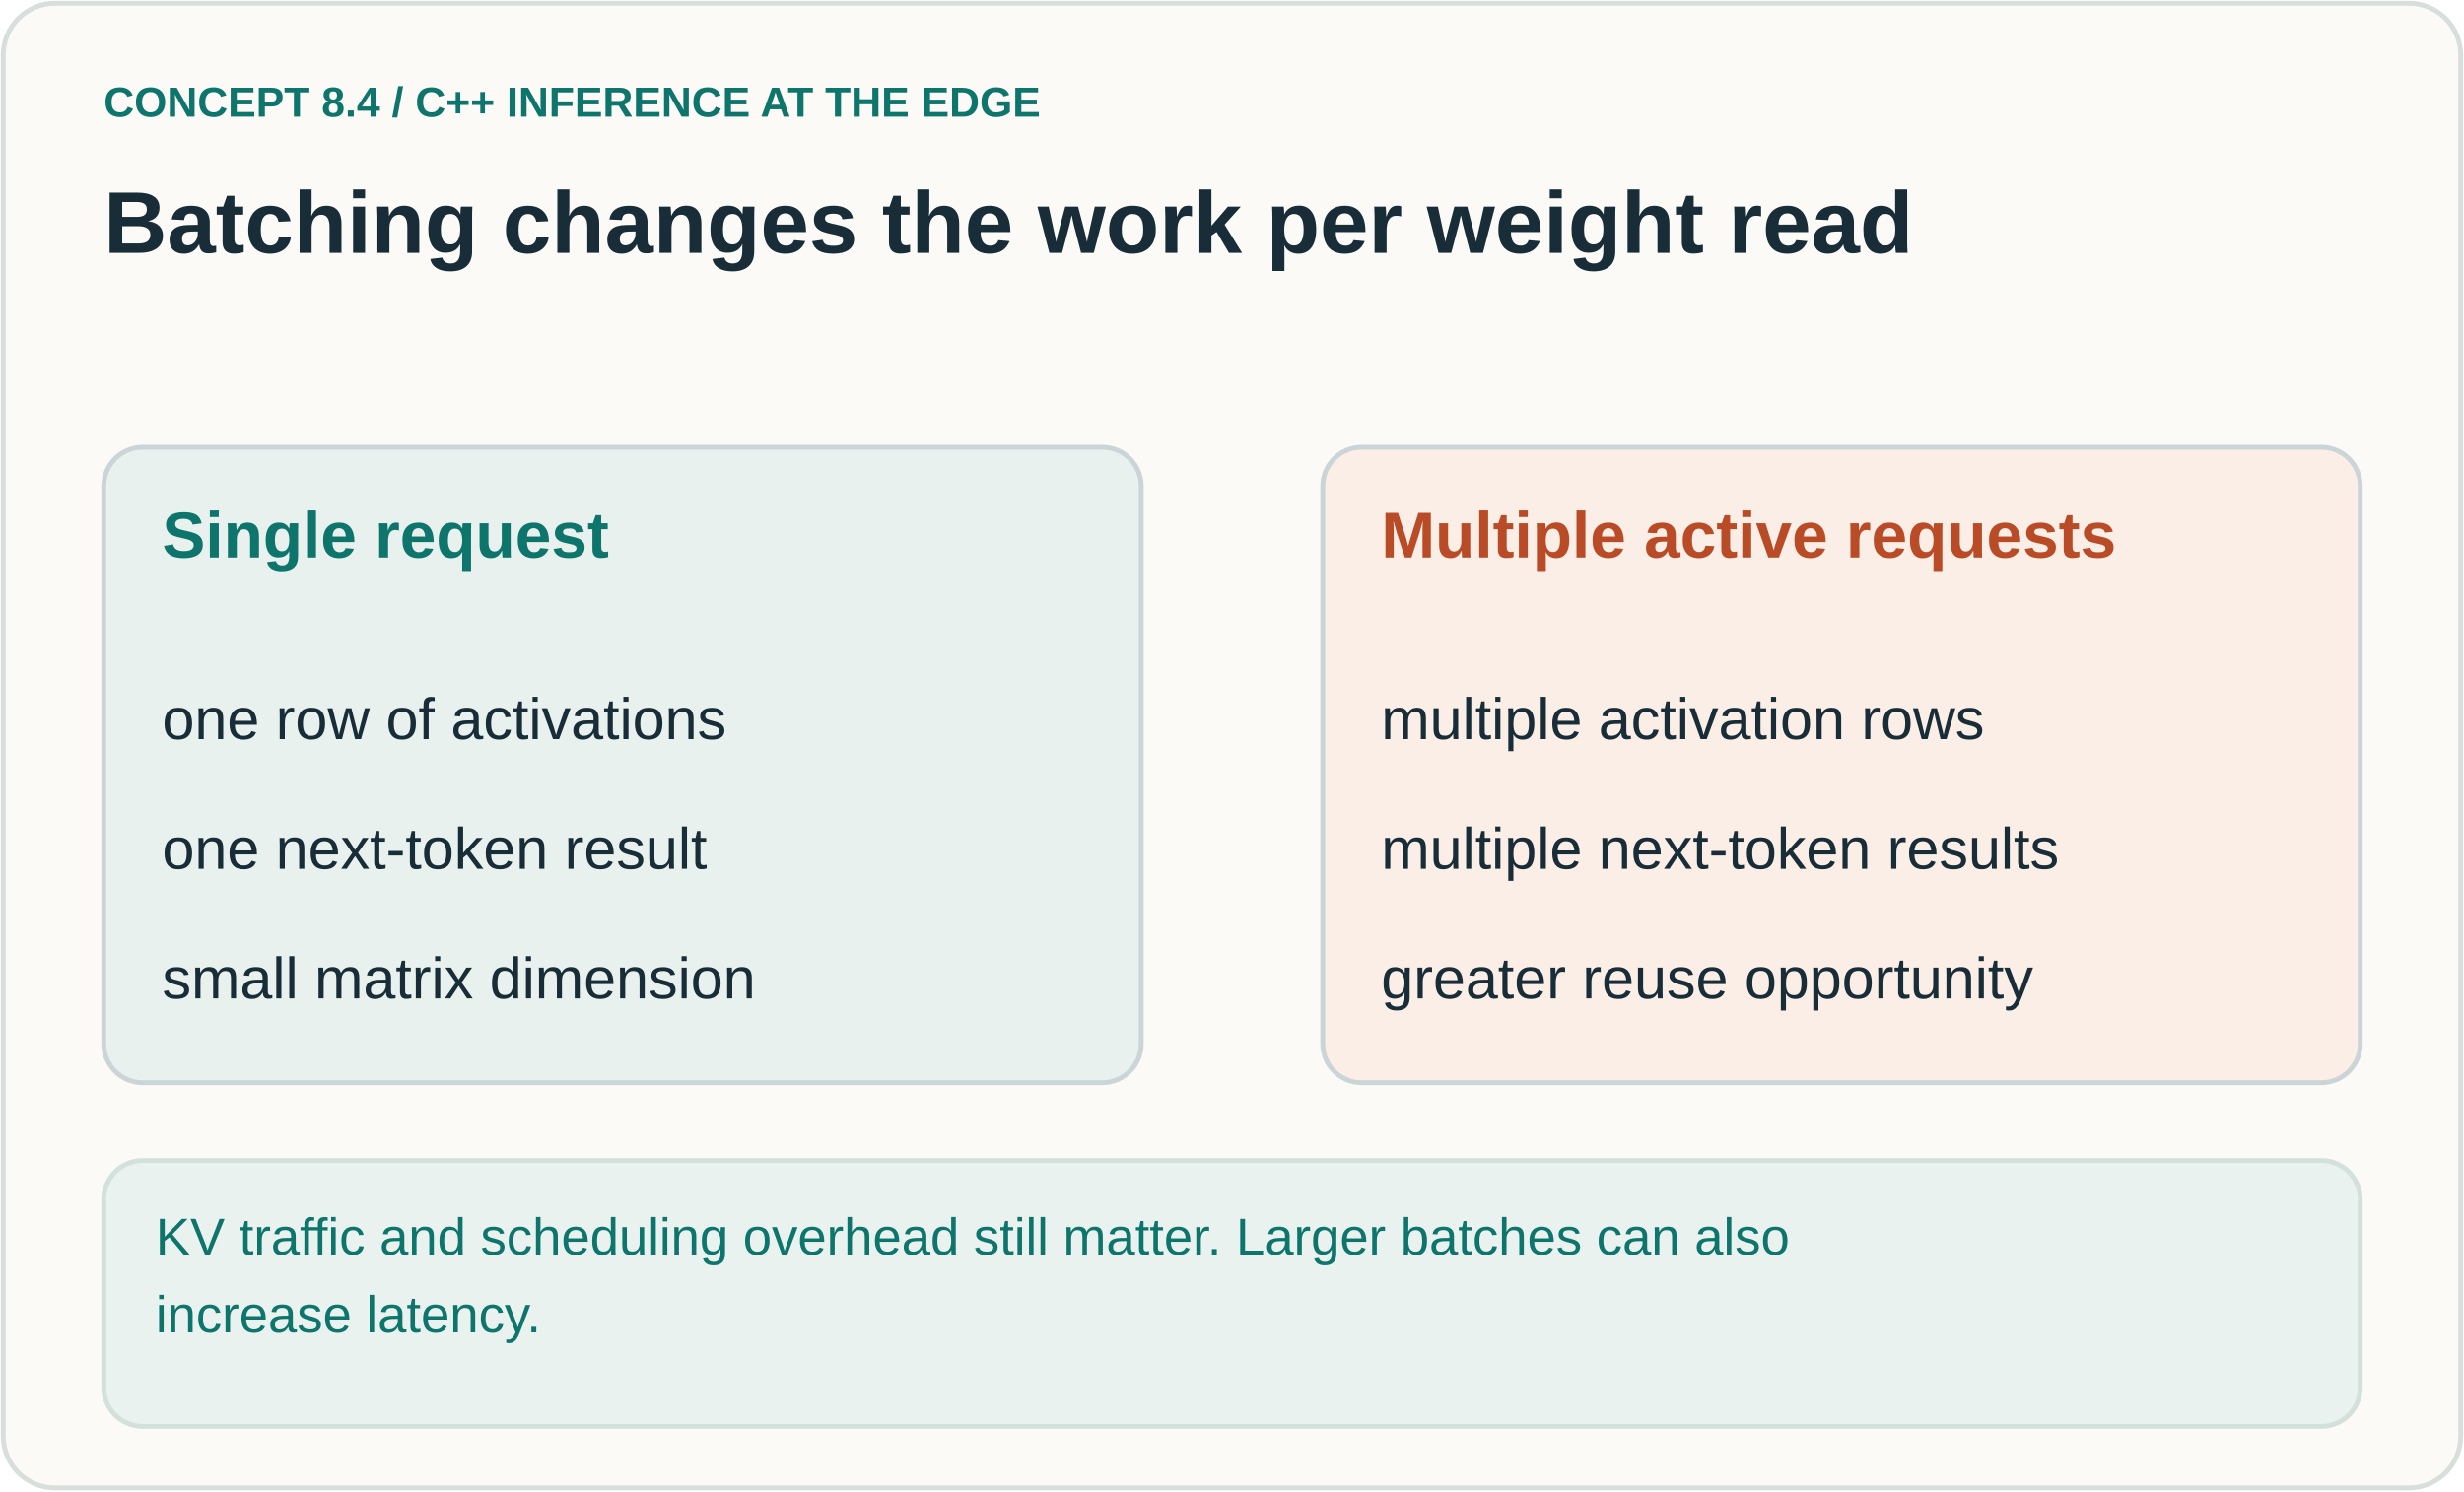
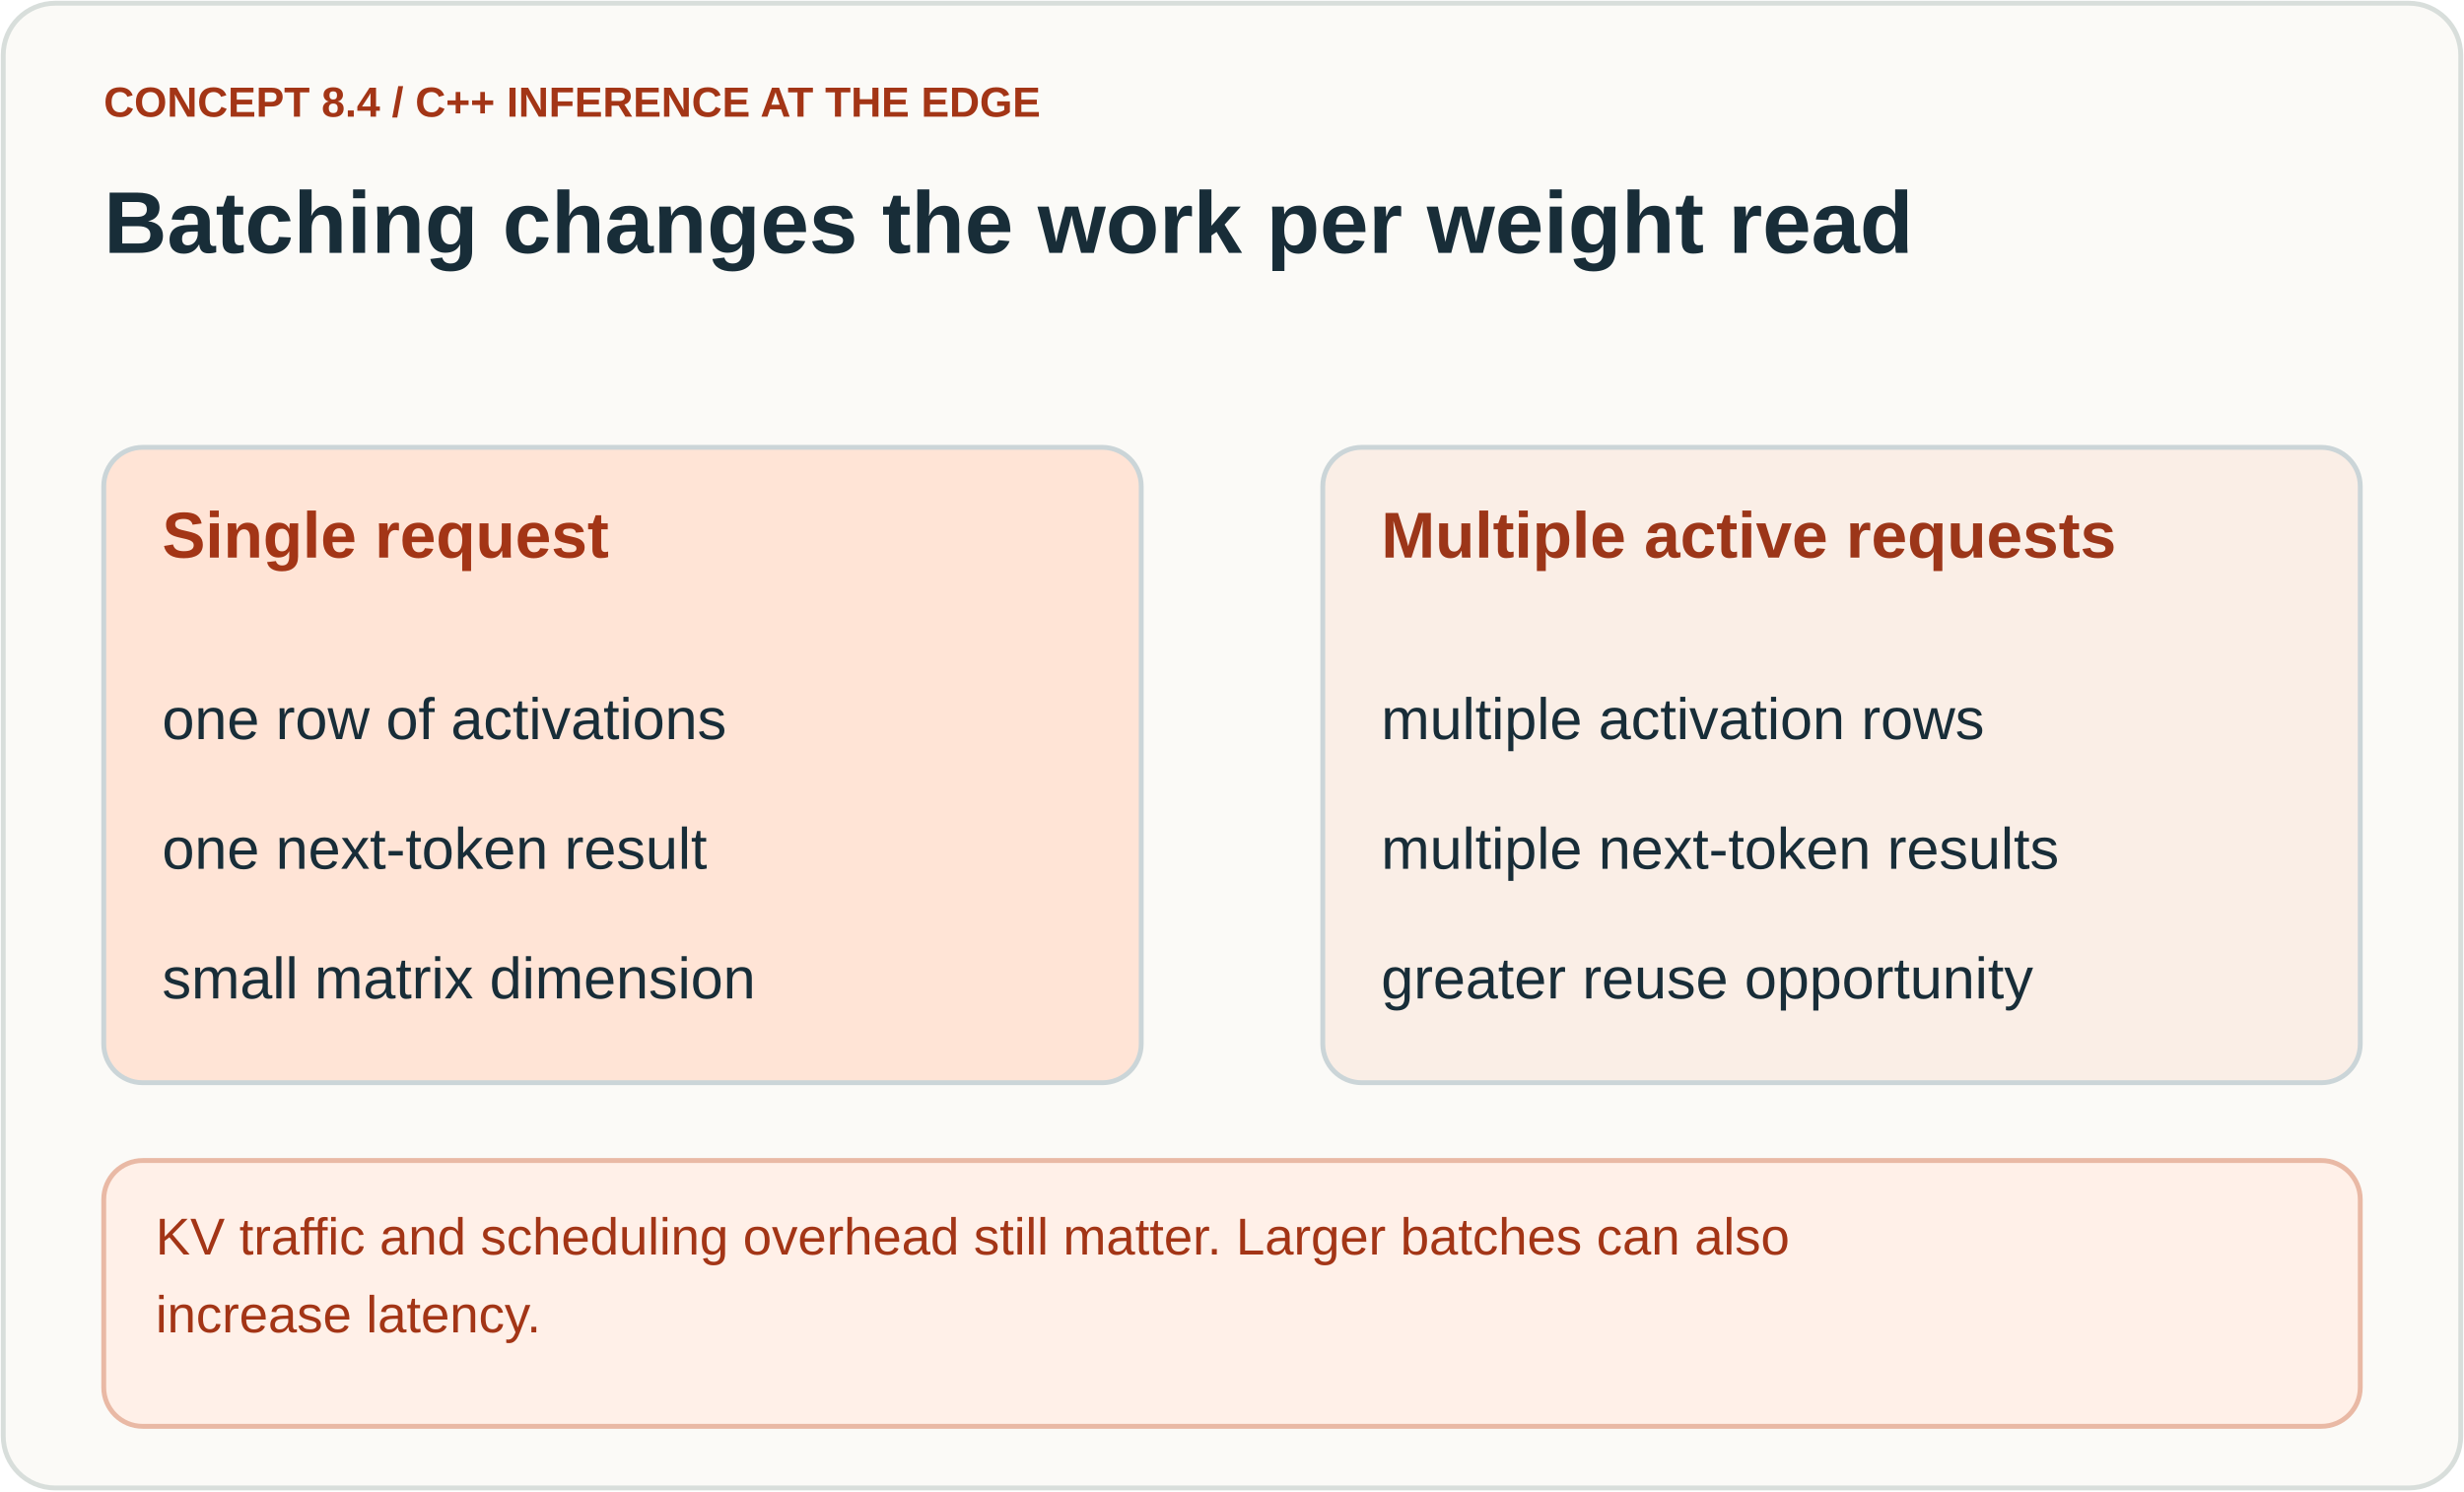
<svg xmlns="http://www.w3.org/2000/svg" width="760" height="460" viewBox="0 0 760 460" role="img" aria-labelledby="title desc">
  <defs>
    <marker id="arrow" viewBox="0 0 10 10" refX="9" refY="5" markerWidth="6" markerHeight="6" orient="auto-start-reverse">
      <path d="M0 0 L10 5 L0 10 Z" fill="#738993" />
    </marker>
  </defs>
  <g font-family="Arial, Helvetica, sans-serif">
    <rect x="1" y="1" width="758" height="458" rx="16" fill="#fbfaf7" stroke="#d8dedb" stroke-width="1.5" />
-     <text x="32" y="36" font-size="13" fill="#0e756d" font-weight="700" text-anchor="start">CONCEPT 8.4  /  C++ INFERENCE AT THE EDGE</text>
+     <text x="32" y="36" font-size="13" fill="#a33516" font-weight="700" text-anchor="start">CONCEPT 8.4  /  C++ INFERENCE AT THE EDGE</text>
    <text x="32" y="78" font-size="27" fill="#182d38" font-weight="600" text-anchor="start">Batching changes the work per weight read</text>
-     <rect x="32" y="138" width="320" height="196" rx="12" fill="#e8f1ed" stroke="#cbd5d8" stroke-width="1.5" />
-     <text x="50" y="172" font-size="20" fill="#0e756d" font-weight="600" text-anchor="start">Single request</text>
+     <rect x="32" y="138" width="320" height="196" rx="12" fill="#ffe4d6" stroke="#cbd5d8" stroke-width="1.5" />
+     <text x="50" y="172" font-size="20" fill="#a33516" font-weight="600" text-anchor="start">Single request</text>
    <text x="50" y="228" font-size="18" fill="#182d38" font-weight="400" text-anchor="start">one row of activations</text>
    <text x="50" y="268" font-size="18" fill="#182d38" font-weight="400" text-anchor="start">one next-token result</text>
    <text x="50" y="308" font-size="18" fill="#182d38" font-weight="400" text-anchor="start">small matrix dimension</text>
    <rect x="408" y="138" width="320" height="196" rx="12" fill="#faeee6" stroke="#cbd5d8" stroke-width="1.5" />
-     <text x="426" y="172" font-size="20" fill="#b94c27" font-weight="600" text-anchor="start">Multiple active requests</text>
+     <text x="426" y="172" font-size="20" fill="#9c3619" font-weight="600" text-anchor="start">Multiple active requests</text>
    <text x="426" y="228" font-size="18" fill="#182d38" font-weight="400" text-anchor="start">multiple activation rows</text>
    <text x="426" y="268" font-size="18" fill="#182d38" font-weight="400" text-anchor="start">multiple next-token results</text>
    <text x="426" y="308" font-size="18" fill="#182d38" font-weight="400" text-anchor="start">greater reuse opportunity</text>
-     <rect x="32" y="358" width="696" height="82" rx="12" fill="#eaf2ef" stroke="#d2e1db" stroke-width="1.5" />
-     <text x="48" y="387" font-size="16" fill="#0e756d" font-weight="400" text-anchor="start">KV traffic and scheduling overhead still matter. Larger batches can also</text>
-     <text x="48" y="411" font-size="16" fill="#0e756d" font-weight="400" text-anchor="start">increase latency.</text>
+     <rect x="32" y="358" width="696" height="82" rx="12" fill="#fff0e8" stroke="#e9b9a5" stroke-width="1.5" />
+     <text x="48" y="387" font-size="16" fill="#a33516" font-weight="400" text-anchor="start">KV traffic and scheduling overhead still matter. Larger batches can also</text>
+     <text x="48" y="411" font-size="16" fill="#a33516" font-weight="400" text-anchor="start">increase latency.</text>
  </g>
</svg>
